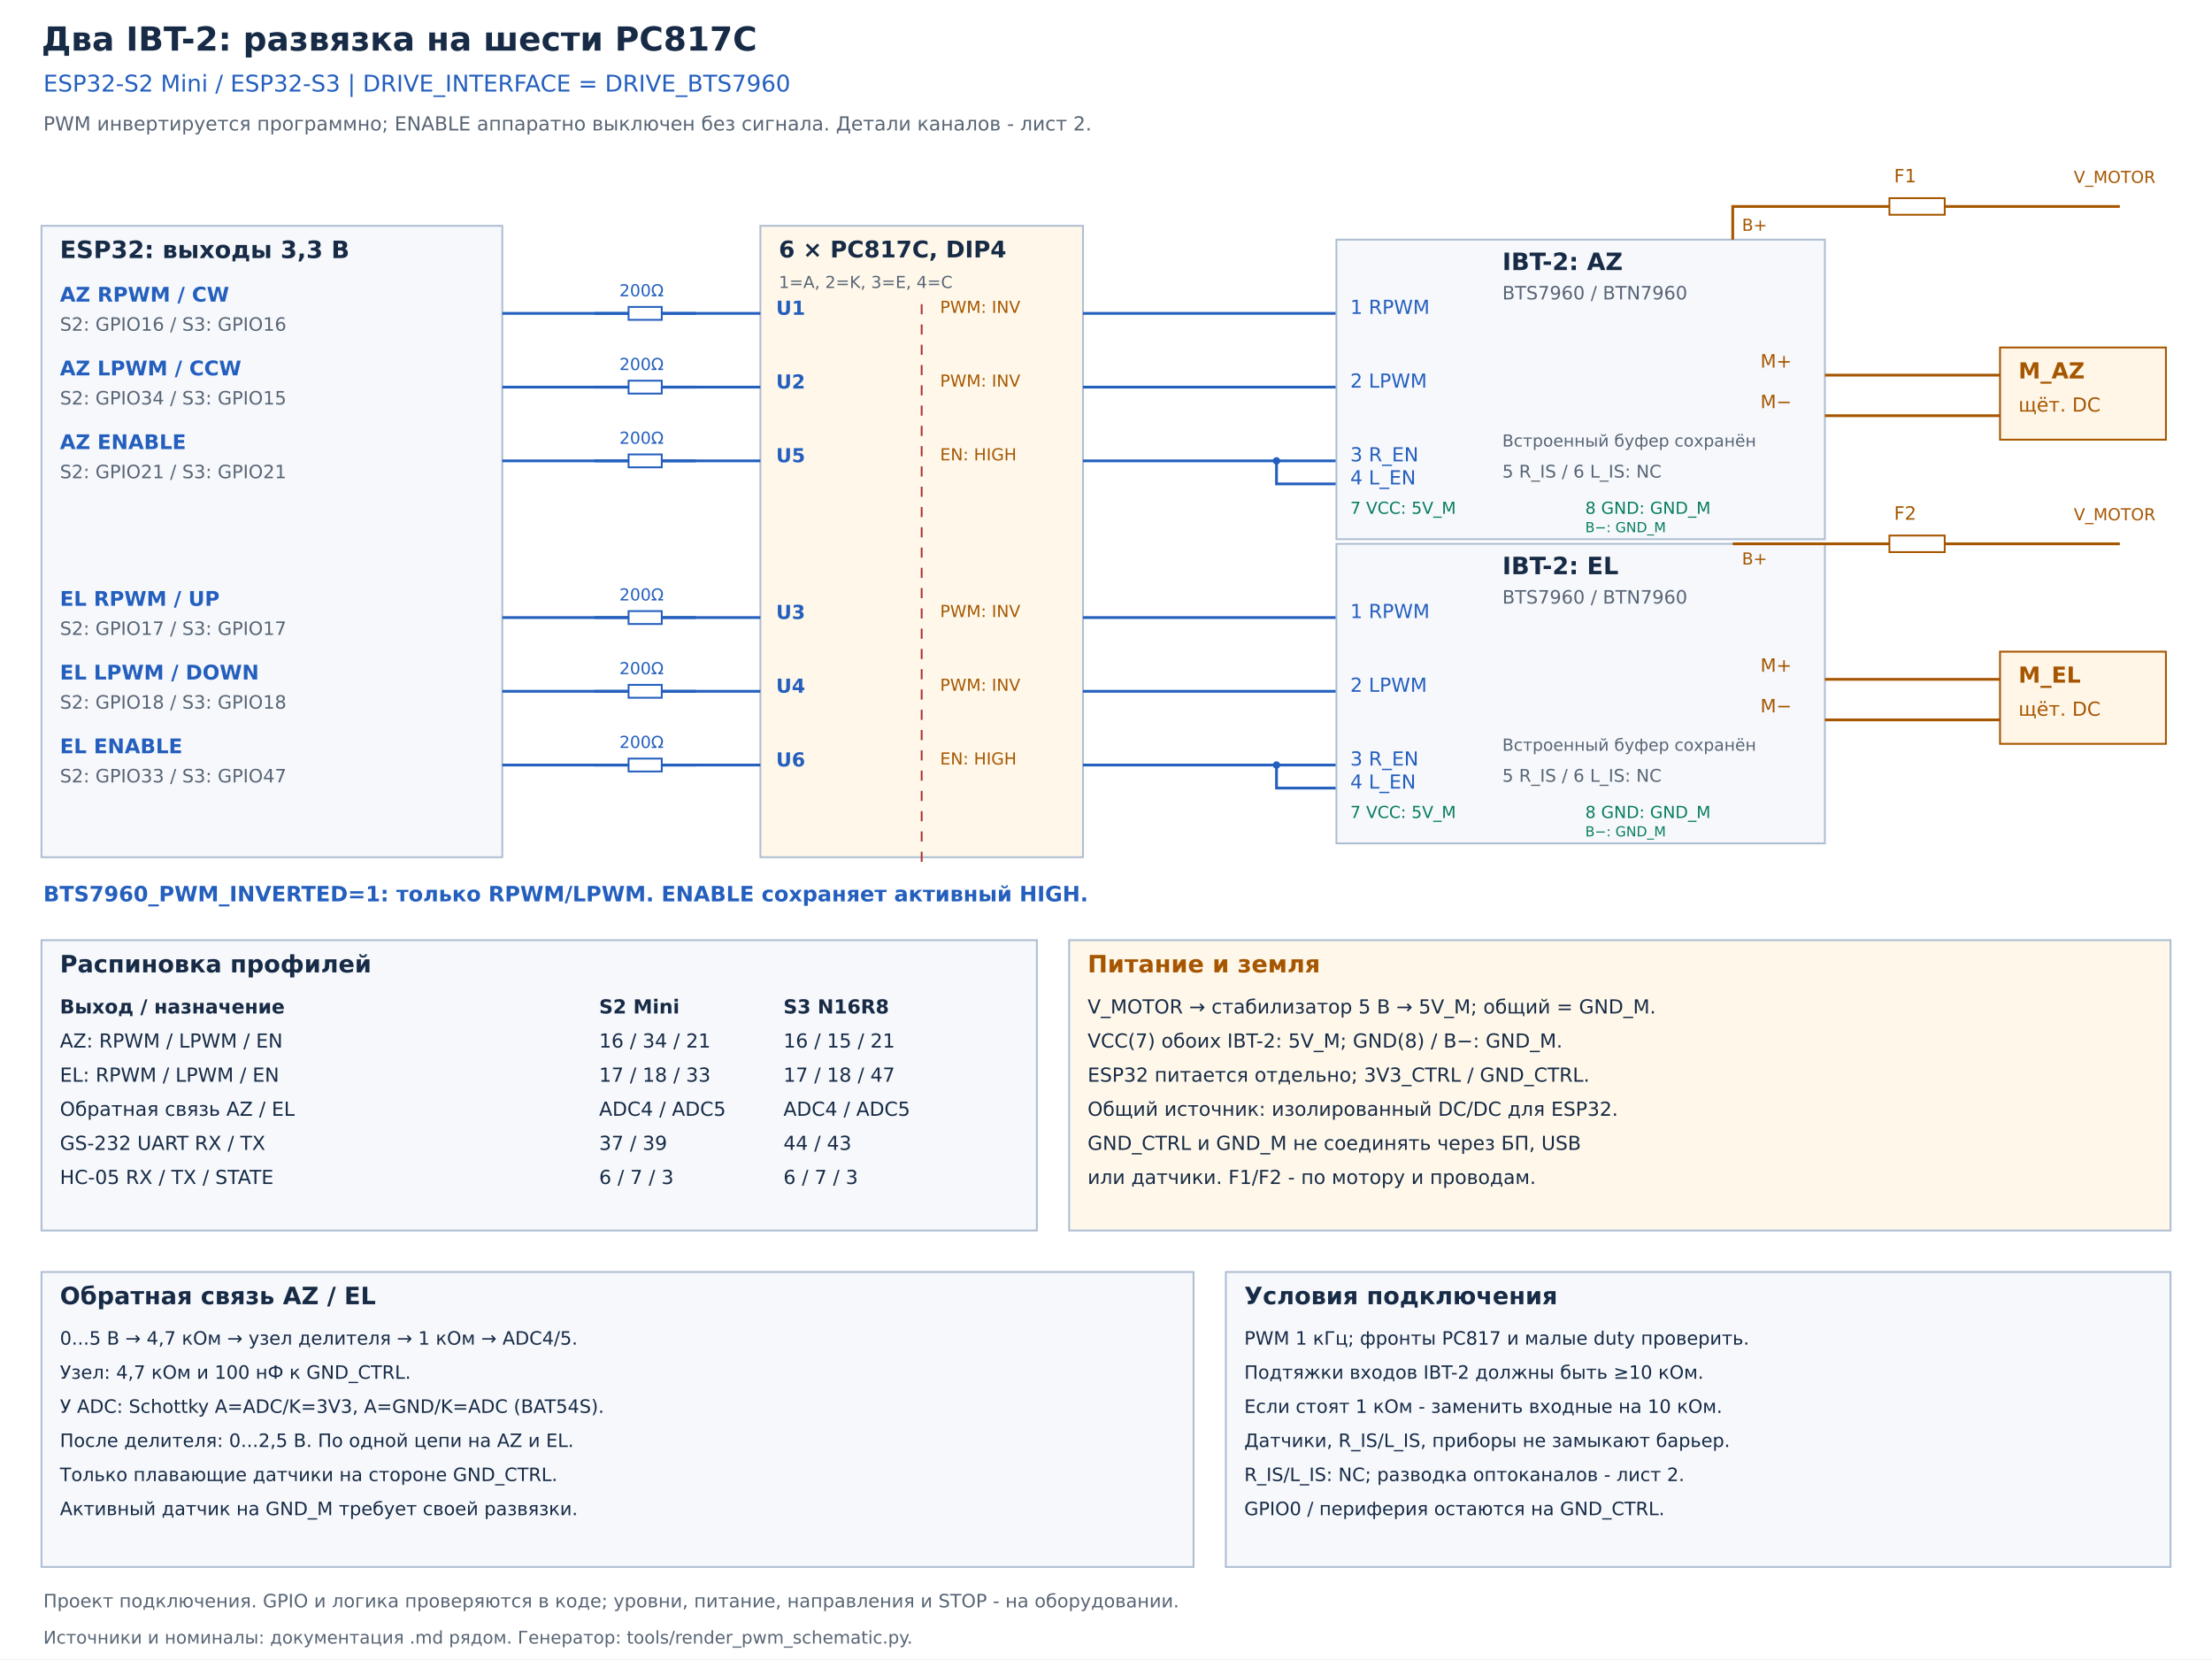
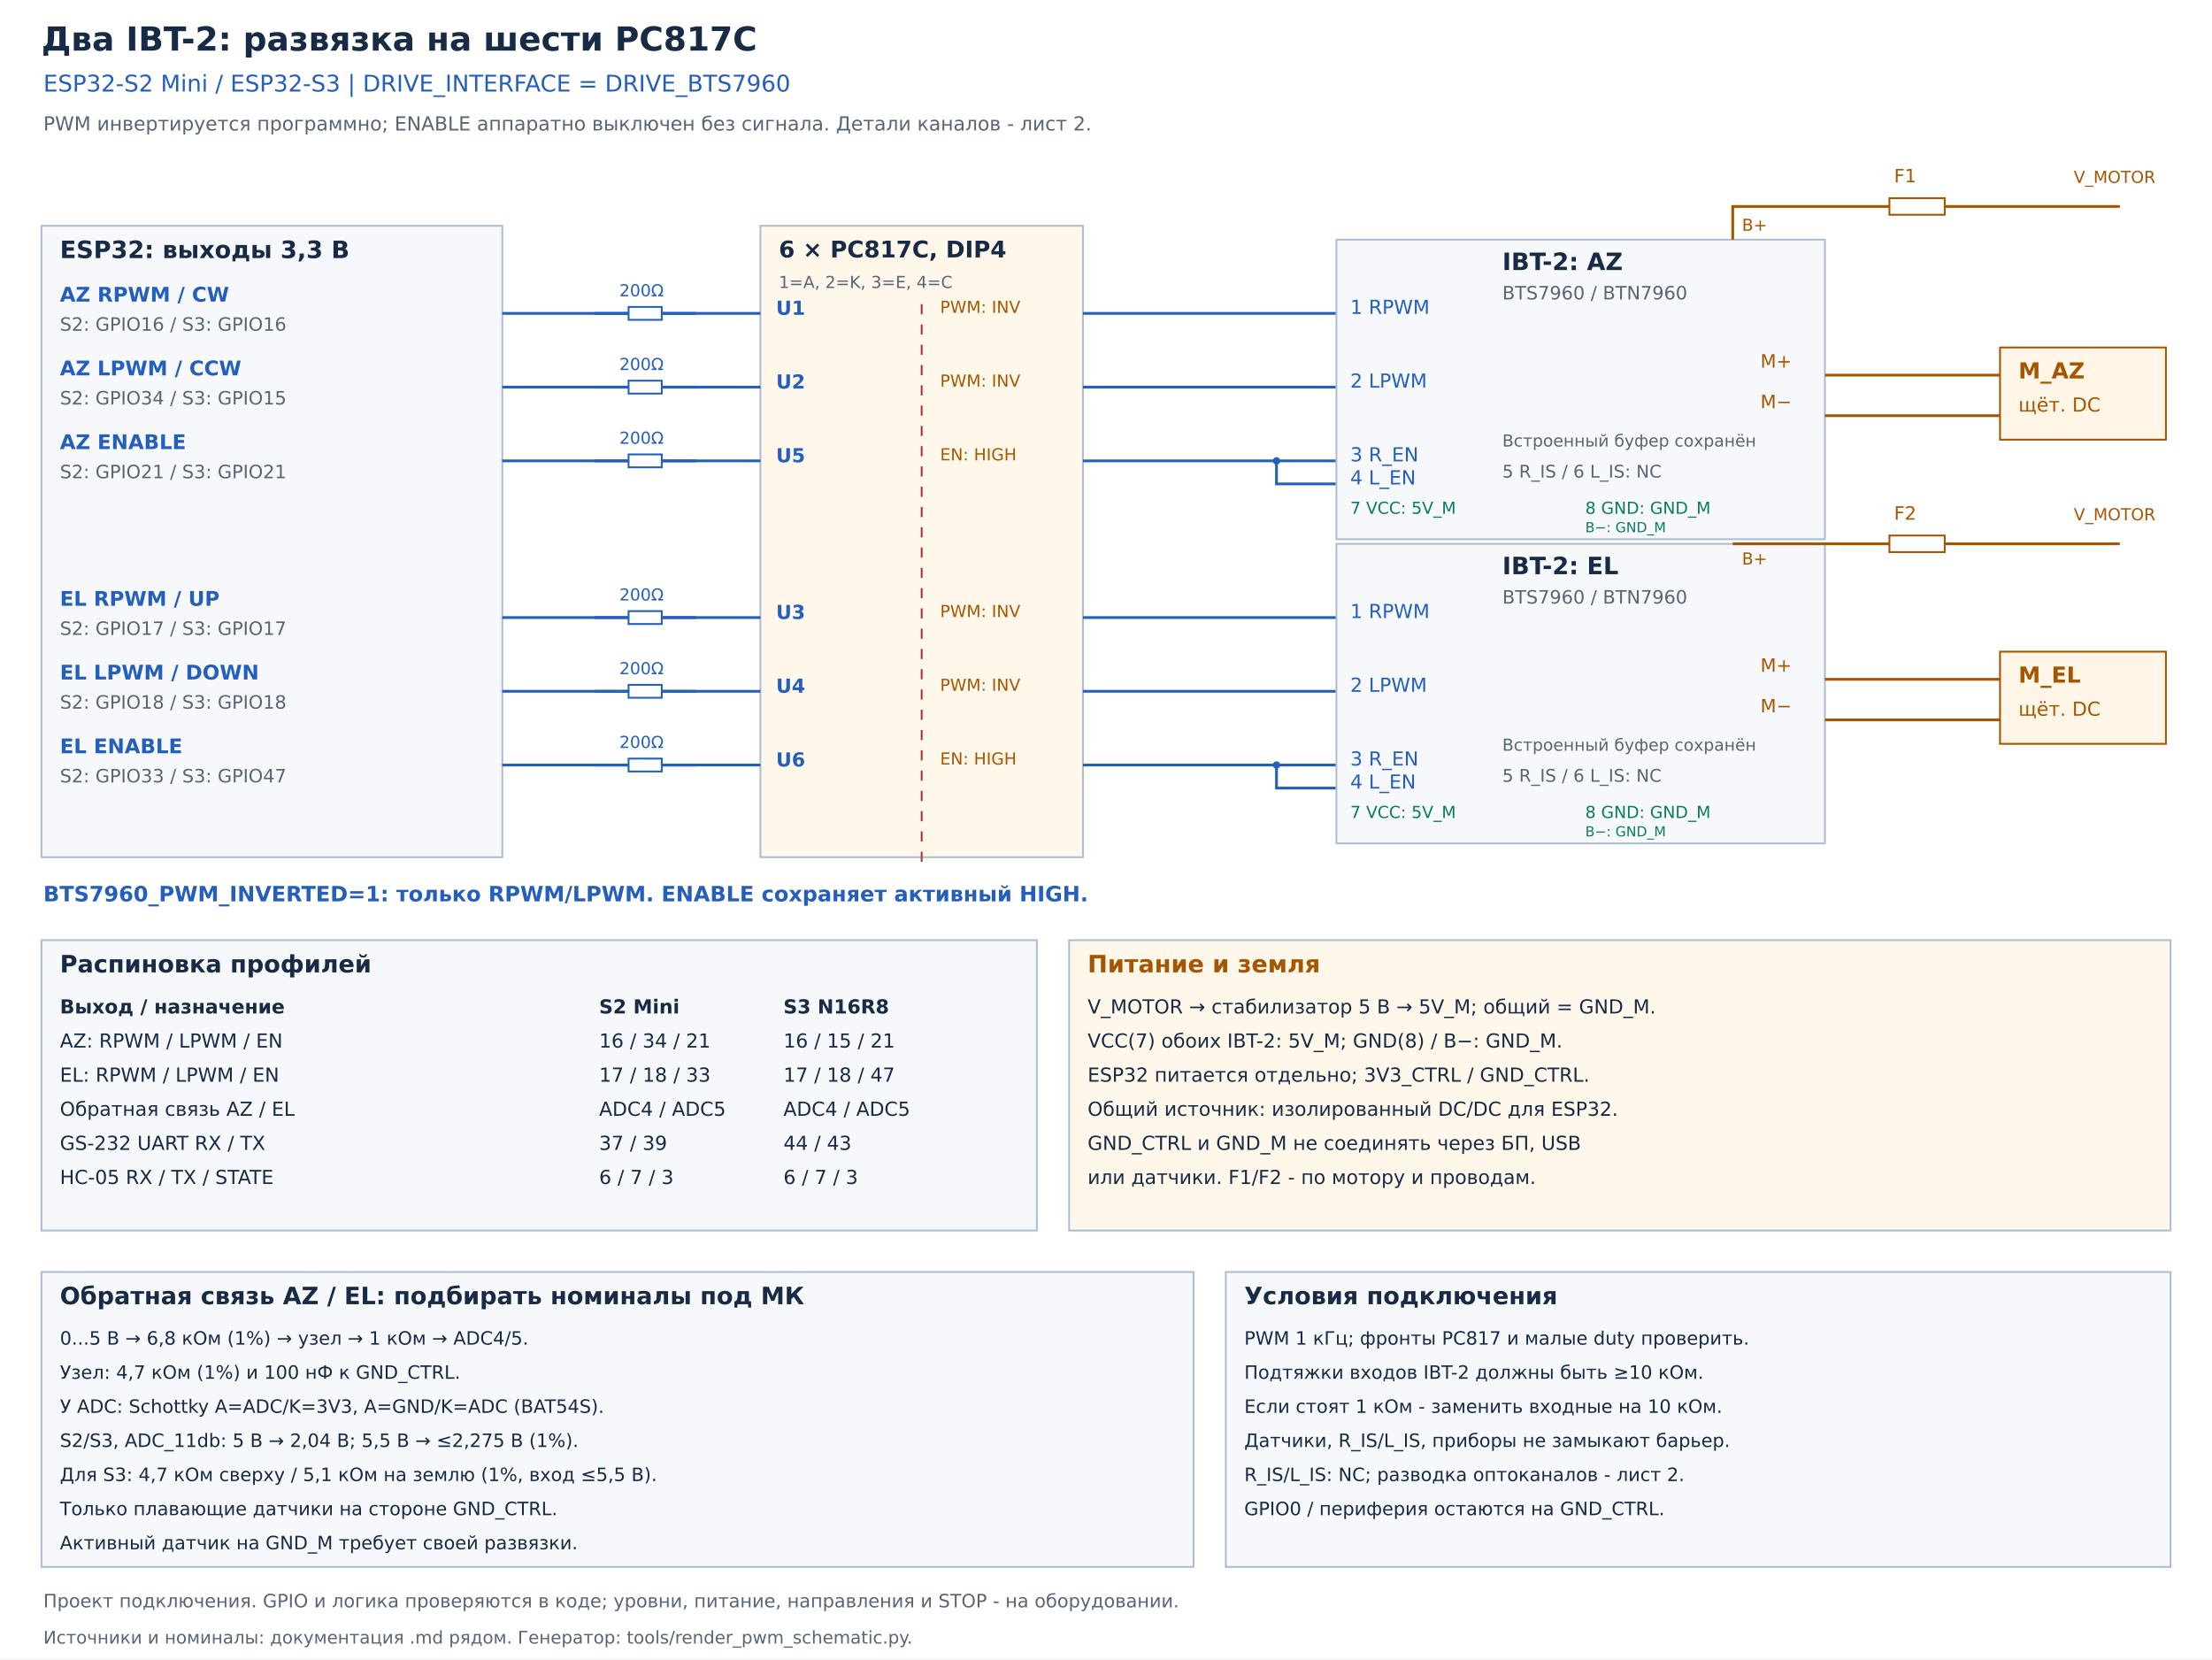
<svg xmlns="http://www.w3.org/2000/svg" width="2400" height="1800" viewBox="0 0 2400 1800">
  <rect width="100%" height="100%" fill="white" />
  <text x="45" y="30" dominant-baseline="text-before-edge" font-family="DejaVu Sans,sans-serif" font-size="36" font-weight="bold" fill="#172b46">Два IBT-2: развязка на шести PC817C</text>
  <text x="47" y="82" dominant-baseline="text-before-edge" font-family="DejaVu Sans,sans-serif" font-size="25" font-weight="normal" fill="#245fbe">ESP32-S2 Mini / ESP32-S3  |  DRIVE_INTERFACE = DRIVE_BTS7960</text>
  <text x="47" y="127" dominant-baseline="text-before-edge" font-family="DejaVu Sans,sans-serif" font-size="21" font-weight="normal" fill="#586575">PWM инвертируется программно; ENABLE аппаратно выключен без сигнала. Детали каналов - лист 2.</text>
  <rect x="45" y="245" width="500" height="685" fill="#f6f8fc" stroke="#aebed2" stroke-width="2" />
  <text x="65" y="262" dominant-baseline="text-before-edge" font-family="DejaVu Sans,sans-serif" font-size="26" font-weight="bold" fill="#172b46">ESP32: выходы 3,3 В</text>
  <rect x="825" y="245" width="350" height="685" fill="#fff8ea" stroke="#aebed2" stroke-width="2" />
  <text x="845" y="262" dominant-baseline="text-before-edge" font-family="DejaVu Sans,sans-serif" font-size="25" font-weight="bold" fill="#172b46">6 × PC817C, DIP4</text>
  <text x="845" y="300" dominant-baseline="text-before-edge" font-family="DejaVu Sans,sans-serif" font-size="18" font-weight="normal" fill="#586575">1=A, 2=K, 3=E, 4=C</text>
  <polyline points="1000,330 1000,341" fill="none" stroke="#ac3434" stroke-width="2" />
  <polyline points="1000,352 1000,363" fill="none" stroke="#ac3434" stroke-width="2" />
  <polyline points="1000,374 1000,385" fill="none" stroke="#ac3434" stroke-width="2" />
  <polyline points="1000,396 1000,407" fill="none" stroke="#ac3434" stroke-width="2" />
  <polyline points="1000,418 1000,429" fill="none" stroke="#ac3434" stroke-width="2" />
  <polyline points="1000,440 1000,451" fill="none" stroke="#ac3434" stroke-width="2" />
  <polyline points="1000,462 1000,473" fill="none" stroke="#ac3434" stroke-width="2" />
  <polyline points="1000,484 1000,495" fill="none" stroke="#ac3434" stroke-width="2" />
  <polyline points="1000,506 1000,517" fill="none" stroke="#ac3434" stroke-width="2" />
  <polyline points="1000,528 1000,539" fill="none" stroke="#ac3434" stroke-width="2" />
  <polyline points="1000,550 1000,561" fill="none" stroke="#ac3434" stroke-width="2" />
  <polyline points="1000,572 1000,583" fill="none" stroke="#ac3434" stroke-width="2" />
  <polyline points="1000,594 1000,605" fill="none" stroke="#ac3434" stroke-width="2" />
  <polyline points="1000,616 1000,627" fill="none" stroke="#ac3434" stroke-width="2" />
  <polyline points="1000,638 1000,649" fill="none" stroke="#ac3434" stroke-width="2" />
  <polyline points="1000,660 1000,671" fill="none" stroke="#ac3434" stroke-width="2" />
  <polyline points="1000,682 1000,693" fill="none" stroke="#ac3434" stroke-width="2" />
  <polyline points="1000,704 1000,715" fill="none" stroke="#ac3434" stroke-width="2" />
  <polyline points="1000,726 1000,737" fill="none" stroke="#ac3434" stroke-width="2" />
  <polyline points="1000,748 1000,759" fill="none" stroke="#ac3434" stroke-width="2" />
  <polyline points="1000,770 1000,781" fill="none" stroke="#ac3434" stroke-width="2" />
  <polyline points="1000,792 1000,803" fill="none" stroke="#ac3434" stroke-width="2" />
  <polyline points="1000,814 1000,825" fill="none" stroke="#ac3434" stroke-width="2" />
  <polyline points="1000,836 1000,847" fill="none" stroke="#ac3434" stroke-width="2" />
  <polyline points="1000,858 1000,869" fill="none" stroke="#ac3434" stroke-width="2" />
  <polyline points="1000,880 1000,891" fill="none" stroke="#ac3434" stroke-width="2" />
  <polyline points="1000,902 1000,913" fill="none" stroke="#ac3434" stroke-width="2" />
  <polyline points="1000,924 1000,935" fill="none" stroke="#ac3434" stroke-width="2" />
  <text x="65" y="312" dominant-baseline="text-before-edge" font-family="DejaVu Sans,sans-serif" font-size="22" font-weight="bold" fill="#245fbe">AZ RPWM / CW</text>
  <text x="65" y="345" dominant-baseline="text-before-edge" font-family="DejaVu Sans,sans-serif" font-size="20" font-weight="normal" fill="#586575">S2: GPIO16 / S3: GPIO16</text>
  <polyline points="545,340 825,340" fill="none" stroke="#245fbe" stroke-width="3" />
  <polyline points="645,340 682.0,340" fill="none" stroke="#245fbe" stroke-width="3" />
  <rect x="682.0" y="333" width="36" height="14" fill="white" stroke="#245fbe" stroke-width="2" />
  <polyline points="718.0,340 755,340" fill="none" stroke="#245fbe" stroke-width="3" />
  <text x="672.0" y="309" dominant-baseline="text-before-edge" font-family="DejaVu Sans,sans-serif" font-size="18" font-weight="normal" fill="#245fbe">200Ω</text>
  <text x="842" y="327" dominant-baseline="text-before-edge" font-family="DejaVu Sans,sans-serif" font-size="21" font-weight="bold" fill="#245fbe">U1</text>
  <text x="1020" y="327" dominant-baseline="text-before-edge" font-family="DejaVu Sans,sans-serif" font-size="18" font-weight="normal" fill="#a65600">PWM: INV</text>
  <polyline points="1175,340 1450,340" fill="none" stroke="#245fbe" stroke-width="3" />
  <text x="65" y="392" dominant-baseline="text-before-edge" font-family="DejaVu Sans,sans-serif" font-size="22" font-weight="bold" fill="#245fbe">AZ LPWM / CCW</text>
  <text x="65" y="425" dominant-baseline="text-before-edge" font-family="DejaVu Sans,sans-serif" font-size="20" font-weight="normal" fill="#586575">S2: GPIO34 / S3: GPIO15</text>
  <polyline points="545,420 825,420" fill="none" stroke="#245fbe" stroke-width="3" />
  <polyline points="645,420 682.0,420" fill="none" stroke="#245fbe" stroke-width="3" />
  <rect x="682.0" y="413" width="36" height="14" fill="white" stroke="#245fbe" stroke-width="2" />
  <polyline points="718.0,420 755,420" fill="none" stroke="#245fbe" stroke-width="3" />
  <text x="672.0" y="389" dominant-baseline="text-before-edge" font-family="DejaVu Sans,sans-serif" font-size="18" font-weight="normal" fill="#245fbe">200Ω</text>
  <text x="842" y="407" dominant-baseline="text-before-edge" font-family="DejaVu Sans,sans-serif" font-size="21" font-weight="bold" fill="#245fbe">U2</text>
  <text x="1020" y="407" dominant-baseline="text-before-edge" font-family="DejaVu Sans,sans-serif" font-size="18" font-weight="normal" fill="#a65600">PWM: INV</text>
  <polyline points="1175,420 1450,420" fill="none" stroke="#245fbe" stroke-width="3" />
  <text x="65" y="472" dominant-baseline="text-before-edge" font-family="DejaVu Sans,sans-serif" font-size="22" font-weight="bold" fill="#245fbe">AZ ENABLE</text>
  <text x="65" y="505" dominant-baseline="text-before-edge" font-family="DejaVu Sans,sans-serif" font-size="20" font-weight="normal" fill="#586575">S2: GPIO21 / S3: GPIO21</text>
  <polyline points="545,500 825,500" fill="none" stroke="#245fbe" stroke-width="3" />
  <polyline points="645,500 682.0,500" fill="none" stroke="#245fbe" stroke-width="3" />
  <rect x="682.0" y="493" width="36" height="14" fill="white" stroke="#245fbe" stroke-width="2" />
  <polyline points="718.0,500 755,500" fill="none" stroke="#245fbe" stroke-width="3" />
  <text x="672.0" y="469" dominant-baseline="text-before-edge" font-family="DejaVu Sans,sans-serif" font-size="18" font-weight="normal" fill="#245fbe">200Ω</text>
  <text x="842" y="487" dominant-baseline="text-before-edge" font-family="DejaVu Sans,sans-serif" font-size="21" font-weight="bold" fill="#245fbe">U5</text>
  <text x="1020" y="487" dominant-baseline="text-before-edge" font-family="DejaVu Sans,sans-serif" font-size="18" font-weight="normal" fill="#a65600">EN: HIGH</text>
  <polyline points="1175,500 1450,500" fill="none" stroke="#245fbe" stroke-width="3" />
  <circle cx="1385" cy="500" r="4" fill="#245fbe" />
  <polyline points="1385,500 1385,525 1450,525" fill="none" stroke="#245fbe" stroke-width="3" />
  <text x="65" y="642" dominant-baseline="text-before-edge" font-family="DejaVu Sans,sans-serif" font-size="22" font-weight="bold" fill="#245fbe">EL RPWM / UP</text>
  <text x="65" y="675" dominant-baseline="text-before-edge" font-family="DejaVu Sans,sans-serif" font-size="20" font-weight="normal" fill="#586575">S2: GPIO17 / S3: GPIO17</text>
  <polyline points="545,670 825,670" fill="none" stroke="#245fbe" stroke-width="3" />
  <polyline points="645,670 682.0,670" fill="none" stroke="#245fbe" stroke-width="3" />
  <rect x="682.0" y="663" width="36" height="14" fill="white" stroke="#245fbe" stroke-width="2" />
  <polyline points="718.0,670 755,670" fill="none" stroke="#245fbe" stroke-width="3" />
  <text x="672.0" y="639" dominant-baseline="text-before-edge" font-family="DejaVu Sans,sans-serif" font-size="18" font-weight="normal" fill="#245fbe">200Ω</text>
  <text x="842" y="657" dominant-baseline="text-before-edge" font-family="DejaVu Sans,sans-serif" font-size="21" font-weight="bold" fill="#245fbe">U3</text>
  <text x="1020" y="657" dominant-baseline="text-before-edge" font-family="DejaVu Sans,sans-serif" font-size="18" font-weight="normal" fill="#a65600">PWM: INV</text>
  <polyline points="1175,670 1450,670" fill="none" stroke="#245fbe" stroke-width="3" />
  <text x="65" y="722" dominant-baseline="text-before-edge" font-family="DejaVu Sans,sans-serif" font-size="22" font-weight="bold" fill="#245fbe">EL LPWM / DOWN</text>
  <text x="65" y="755" dominant-baseline="text-before-edge" font-family="DejaVu Sans,sans-serif" font-size="20" font-weight="normal" fill="#586575">S2: GPIO18 / S3: GPIO18</text>
  <polyline points="545,750 825,750" fill="none" stroke="#245fbe" stroke-width="3" />
  <polyline points="645,750 682.0,750" fill="none" stroke="#245fbe" stroke-width="3" />
  <rect x="682.0" y="743" width="36" height="14" fill="white" stroke="#245fbe" stroke-width="2" />
  <polyline points="718.0,750 755,750" fill="none" stroke="#245fbe" stroke-width="3" />
  <text x="672.0" y="719" dominant-baseline="text-before-edge" font-family="DejaVu Sans,sans-serif" font-size="18" font-weight="normal" fill="#245fbe">200Ω</text>
  <text x="842" y="737" dominant-baseline="text-before-edge" font-family="DejaVu Sans,sans-serif" font-size="21" font-weight="bold" fill="#245fbe">U4</text>
  <text x="1020" y="737" dominant-baseline="text-before-edge" font-family="DejaVu Sans,sans-serif" font-size="18" font-weight="normal" fill="#a65600">PWM: INV</text>
  <polyline points="1175,750 1450,750" fill="none" stroke="#245fbe" stroke-width="3" />
  <text x="65" y="802" dominant-baseline="text-before-edge" font-family="DejaVu Sans,sans-serif" font-size="22" font-weight="bold" fill="#245fbe">EL ENABLE</text>
  <text x="65" y="835" dominant-baseline="text-before-edge" font-family="DejaVu Sans,sans-serif" font-size="20" font-weight="normal" fill="#586575">S2: GPIO33 / S3: GPIO47</text>
  <polyline points="545,830 825,830" fill="none" stroke="#245fbe" stroke-width="3" />
  <polyline points="645,830 682.0,830" fill="none" stroke="#245fbe" stroke-width="3" />
  <rect x="682.0" y="823" width="36" height="14" fill="white" stroke="#245fbe" stroke-width="2" />
  <polyline points="718.0,830 755,830" fill="none" stroke="#245fbe" stroke-width="3" />
  <text x="672.0" y="799" dominant-baseline="text-before-edge" font-family="DejaVu Sans,sans-serif" font-size="18" font-weight="normal" fill="#245fbe">200Ω</text>
  <text x="842" y="817" dominant-baseline="text-before-edge" font-family="DejaVu Sans,sans-serif" font-size="21" font-weight="bold" fill="#245fbe">U6</text>
  <text x="1020" y="817" dominant-baseline="text-before-edge" font-family="DejaVu Sans,sans-serif" font-size="18" font-weight="normal" fill="#a65600">EN: HIGH</text>
  <polyline points="1175,830 1450,830" fill="none" stroke="#245fbe" stroke-width="3" />
  <circle cx="1385" cy="830" r="4" fill="#245fbe" />
  <polyline points="1385,830 1385,855 1450,855" fill="none" stroke="#245fbe" stroke-width="3" />
  <rect x="1450" y="260" width="530" height="325" fill="#f6f8fc" stroke="#aebed2" stroke-width="2" />
  <text x="1630" y="275" dominant-baseline="text-before-edge" font-family="DejaVu Sans,sans-serif" font-size="26" font-weight="bold" fill="#172b46">IBT-2: AZ</text>
  <text x="1630" y="311" dominant-baseline="text-before-edge" font-family="DejaVu Sans,sans-serif" font-size="20" font-weight="normal" fill="#586575">BTS7960 / BTN7960</text>
  <text x="1465" y="326" dominant-baseline="text-before-edge" font-family="DejaVu Sans,sans-serif" font-size="21" font-weight="normal" fill="#245fbe">1 RPWM</text>
  <text x="1465" y="406" dominant-baseline="text-before-edge" font-family="DejaVu Sans,sans-serif" font-size="21" font-weight="normal" fill="#245fbe">2 LPWM</text>
  <text x="1465" y="486" dominant-baseline="text-before-edge" font-family="DejaVu Sans,sans-serif" font-size="21" font-weight="normal" fill="#245fbe">3 R_EN</text>
  <text x="1465" y="511" dominant-baseline="text-before-edge" font-family="DejaVu Sans,sans-serif" font-size="21" font-weight="normal" fill="#245fbe">4 L_EN</text>
  <text x="1630" y="472" dominant-baseline="text-before-edge" font-family="DejaVu Sans,sans-serif" font-size="18" font-weight="normal" fill="#586575">Встроенный буфер сохранён</text>
  <text x="1630" y="505" dominant-baseline="text-before-edge" font-family="DejaVu Sans,sans-serif" font-size="19" font-weight="normal" fill="#586575">5 R_IS / 6 L_IS: NC</text>
  <text x="1465" y="545" dominant-baseline="text-before-edge" font-family="DejaVu Sans,sans-serif" font-size="18" font-weight="normal" fill="#087c60">7 VCC: 5V_M</text>
  <text x="1720" y="545" dominant-baseline="text-before-edge" font-family="DejaVu Sans,sans-serif" font-size="18" font-weight="normal" fill="#087c60">8 GND: GND_M</text>
  <text x="1720" y="567" dominant-baseline="text-before-edge" font-family="DejaVu Sans,sans-serif" font-size="15" font-weight="normal" fill="#087c60">B−: GND_M</text>
  <polyline points="1880,260 1880,224 2300,224" fill="none" stroke="#a65600" stroke-width="3" />
  <rect x="2050" y="215" width="60" height="18" fill="white" stroke="#a65600" stroke-width="2" />
  <text x="2055" y="184" dominant-baseline="text-before-edge" font-family="DejaVu Sans,sans-serif" font-size="20" font-weight="normal" fill="#a65600">F1</text>
  <text x="2250" y="186" dominant-baseline="text-before-edge" font-family="DejaVu Sans,sans-serif" font-size="18" font-weight="normal" fill="#a65600">V_MOTOR</text>
  <text x="1890" y="238" dominant-baseline="text-before-edge" font-family="DejaVu Sans,sans-serif" font-size="18" font-weight="normal" fill="#a65600">B+</text>
  <rect x="2170" y="377" width="180" height="100" fill="#fff6e8" stroke="#a65600" stroke-width="2" />
  <text x="2190" y="394" dominant-baseline="text-before-edge" font-family="DejaVu Sans,sans-serif" font-size="24" font-weight="bold" fill="#a65600">M_AZ</text>
  <text x="2190" y="432" dominant-baseline="text-before-edge" font-family="DejaVu Sans,sans-serif" font-size="21" font-weight="normal" fill="#a65600">щёт. DC</text>
  <text x="1910" y="385" dominant-baseline="text-before-edge" font-family="DejaVu Sans,sans-serif" font-size="20" font-weight="normal" fill="#a65600">M+</text>
  <polyline points="1980,407 2170,407" fill="none" stroke="#a65600" stroke-width="3" />
  <text x="1910" y="429" dominant-baseline="text-before-edge" font-family="DejaVu Sans,sans-serif" font-size="20" font-weight="normal" fill="#a65600">M−</text>
  <polyline points="1980,451 2170,451" fill="none" stroke="#a65600" stroke-width="3" />
  <rect x="1450" y="590" width="530" height="325" fill="#f6f8fc" stroke="#aebed2" stroke-width="2" />
  <text x="1630" y="605" dominant-baseline="text-before-edge" font-family="DejaVu Sans,sans-serif" font-size="26" font-weight="bold" fill="#172b46">IBT-2: EL</text>
  <text x="1630" y="641" dominant-baseline="text-before-edge" font-family="DejaVu Sans,sans-serif" font-size="20" font-weight="normal" fill="#586575">BTS7960 / BTN7960</text>
  <text x="1465" y="656" dominant-baseline="text-before-edge" font-family="DejaVu Sans,sans-serif" font-size="21" font-weight="normal" fill="#245fbe">1 RPWM</text>
  <text x="1465" y="736" dominant-baseline="text-before-edge" font-family="DejaVu Sans,sans-serif" font-size="21" font-weight="normal" fill="#245fbe">2 LPWM</text>
  <text x="1465" y="816" dominant-baseline="text-before-edge" font-family="DejaVu Sans,sans-serif" font-size="21" font-weight="normal" fill="#245fbe">3 R_EN</text>
  <text x="1465" y="841" dominant-baseline="text-before-edge" font-family="DejaVu Sans,sans-serif" font-size="21" font-weight="normal" fill="#245fbe">4 L_EN</text>
  <text x="1630" y="802" dominant-baseline="text-before-edge" font-family="DejaVu Sans,sans-serif" font-size="18" font-weight="normal" fill="#586575">Встроенный буфер сохранён</text>
  <text x="1630" y="835" dominant-baseline="text-before-edge" font-family="DejaVu Sans,sans-serif" font-size="19" font-weight="normal" fill="#586575">5 R_IS / 6 L_IS: NC</text>
  <text x="1465" y="875" dominant-baseline="text-before-edge" font-family="DejaVu Sans,sans-serif" font-size="18" font-weight="normal" fill="#087c60">7 VCC: 5V_M</text>
  <text x="1720" y="875" dominant-baseline="text-before-edge" font-family="DejaVu Sans,sans-serif" font-size="18" font-weight="normal" fill="#087c60">8 GND: GND_M</text>
  <text x="1720" y="897" dominant-baseline="text-before-edge" font-family="DejaVu Sans,sans-serif" font-size="15" font-weight="normal" fill="#087c60">B−: GND_M</text>
  <polyline points="1880,590 1880,590 2300,590" fill="none" stroke="#a65600" stroke-width="3" />
  <rect x="2050" y="581" width="60" height="18" fill="white" stroke="#a65600" stroke-width="2" />
  <text x="2055" y="550" dominant-baseline="text-before-edge" font-family="DejaVu Sans,sans-serif" font-size="20" font-weight="normal" fill="#a65600">F2</text>
  <text x="2250" y="552" dominant-baseline="text-before-edge" font-family="DejaVu Sans,sans-serif" font-size="18" font-weight="normal" fill="#a65600">V_MOTOR</text>
  <text x="1890" y="600" dominant-baseline="text-before-edge" font-family="DejaVu Sans,sans-serif" font-size="18" font-weight="normal" fill="#a65600">B+</text>
  <rect x="2170" y="707" width="180" height="100" fill="#fff6e8" stroke="#a65600" stroke-width="2" />
  <text x="2190" y="724" dominant-baseline="text-before-edge" font-family="DejaVu Sans,sans-serif" font-size="24" font-weight="bold" fill="#a65600">M_EL</text>
  <text x="2190" y="762" dominant-baseline="text-before-edge" font-family="DejaVu Sans,sans-serif" font-size="21" font-weight="normal" fill="#a65600">щёт. DC</text>
  <text x="1910" y="715" dominant-baseline="text-before-edge" font-family="DejaVu Sans,sans-serif" font-size="20" font-weight="normal" fill="#a65600">M+</text>
  <polyline points="1980,737 2170,737" fill="none" stroke="#a65600" stroke-width="3" />
  <text x="1910" y="759" dominant-baseline="text-before-edge" font-family="DejaVu Sans,sans-serif" font-size="20" font-weight="normal" fill="#a65600">M−</text>
  <polyline points="1980,781 2170,781" fill="none" stroke="#a65600" stroke-width="3" />
  <text x="47" y="962" dominant-baseline="text-before-edge" font-family="DejaVu Sans,sans-serif" font-size="23" font-weight="bold" fill="#245fbe">BTS7960_PWM_INVERTED=1: только RPWM/LPWM. ENABLE сохраняет активный HIGH.</text>
  <rect x="45" y="1020" width="1080" height="315" fill="#f6f8fc" stroke="#aebed2" stroke-width="2" />
  <text x="65" y="1037" dominant-baseline="text-before-edge" font-family="DejaVu Sans,sans-serif" font-size="26" font-weight="bold" fill="#172b46">Распиновка профилей</text>
  <text x="65" y="1085" dominant-baseline="text-before-edge" font-family="DejaVu Sans,sans-serif" font-size="21" font-weight="bold" fill="#172b46">Выход / назначение</text>
  <text x="650" y="1085" dominant-baseline="text-before-edge" font-family="DejaVu Sans,sans-serif" font-size="21" font-weight="bold" fill="#172b46">S2 Mini</text>
  <text x="850" y="1085" dominant-baseline="text-before-edge" font-family="DejaVu Sans,sans-serif" font-size="21" font-weight="bold" fill="#172b46">S3 N16R8</text>
  <text x="65" y="1122" dominant-baseline="text-before-edge" font-family="DejaVu Sans,sans-serif" font-size="21" font-weight="normal" fill="#172b46">AZ: RPWM / LPWM / EN</text>
  <text x="650" y="1122" dominant-baseline="text-before-edge" font-family="DejaVu Sans,sans-serif" font-size="21" font-weight="normal" fill="#172b46">16 / 34 / 21</text>
  <text x="850" y="1122" dominant-baseline="text-before-edge" font-family="DejaVu Sans,sans-serif" font-size="21" font-weight="normal" fill="#172b46">16 / 15 / 21</text>
  <text x="65" y="1159" dominant-baseline="text-before-edge" font-family="DejaVu Sans,sans-serif" font-size="21" font-weight="normal" fill="#172b46">EL: RPWM / LPWM / EN</text>
  <text x="650" y="1159" dominant-baseline="text-before-edge" font-family="DejaVu Sans,sans-serif" font-size="21" font-weight="normal" fill="#172b46">17 / 18 / 33</text>
  <text x="850" y="1159" dominant-baseline="text-before-edge" font-family="DejaVu Sans,sans-serif" font-size="21" font-weight="normal" fill="#172b46">17 / 18 / 47</text>
  <text x="65" y="1196" dominant-baseline="text-before-edge" font-family="DejaVu Sans,sans-serif" font-size="21" font-weight="normal" fill="#172b46">Обратная связь AZ / EL</text>
  <text x="650" y="1196" dominant-baseline="text-before-edge" font-family="DejaVu Sans,sans-serif" font-size="21" font-weight="normal" fill="#172b46">ADC4 / ADC5</text>
  <text x="850" y="1196" dominant-baseline="text-before-edge" font-family="DejaVu Sans,sans-serif" font-size="21" font-weight="normal" fill="#172b46">ADC4 / ADC5</text>
  <text x="65" y="1233" dominant-baseline="text-before-edge" font-family="DejaVu Sans,sans-serif" font-size="21" font-weight="normal" fill="#172b46">GS-232 UART RX / TX</text>
  <text x="650" y="1233" dominant-baseline="text-before-edge" font-family="DejaVu Sans,sans-serif" font-size="21" font-weight="normal" fill="#172b46">37 / 39</text>
  <text x="850" y="1233" dominant-baseline="text-before-edge" font-family="DejaVu Sans,sans-serif" font-size="21" font-weight="normal" fill="#172b46">44 / 43</text>
  <text x="65" y="1270" dominant-baseline="text-before-edge" font-family="DejaVu Sans,sans-serif" font-size="21" font-weight="normal" fill="#172b46">HC-05 RX / TX / STATE</text>
  <text x="650" y="1270" dominant-baseline="text-before-edge" font-family="DejaVu Sans,sans-serif" font-size="21" font-weight="normal" fill="#172b46">6 / 7 / 3</text>
  <text x="850" y="1270" dominant-baseline="text-before-edge" font-family="DejaVu Sans,sans-serif" font-size="21" font-weight="normal" fill="#172b46">6 / 7 / 3</text>
  <rect x="1160" y="1020" width="1195" height="315" fill="#fff8ea" stroke="#aebed2" stroke-width="2" />
  <text x="1180" y="1037" dominant-baseline="text-before-edge" font-family="DejaVu Sans,sans-serif" font-size="26" font-weight="bold" fill="#a65600">Питание и земля</text>
  <text x="1180" y="1085" dominant-baseline="text-before-edge" font-family="DejaVu Sans,sans-serif" font-size="21" font-weight="normal" fill="#172b46">V_MOTOR → стабилизатор 5 В → 5V_M; общий = GND_M.</text>
  <text x="1180" y="1122" dominant-baseline="text-before-edge" font-family="DejaVu Sans,sans-serif" font-size="21" font-weight="normal" fill="#172b46">VCC(7) обоих IBT-2: 5V_M; GND(8) / B−: GND_M.</text>
  <text x="1180" y="1159" dominant-baseline="text-before-edge" font-family="DejaVu Sans,sans-serif" font-size="21" font-weight="normal" fill="#172b46">ESP32 питается отдельно; 3V3_CTRL / GND_CTRL.</text>
  <text x="1180" y="1196" dominant-baseline="text-before-edge" font-family="DejaVu Sans,sans-serif" font-size="21" font-weight="normal" fill="#172b46">Общий источник: изолированный DC/DC для ESP32.</text>
  <text x="1180" y="1233" dominant-baseline="text-before-edge" font-family="DejaVu Sans,sans-serif" font-size="21" font-weight="normal" fill="#172b46">GND_CTRL и GND_M не соединять через БП, USB</text>
  <text x="1180" y="1270" dominant-baseline="text-before-edge" font-family="DejaVu Sans,sans-serif" font-size="21" font-weight="normal" fill="#172b46">или датчики. F1/F2 - по мотору и проводам.</text>
  <rect x="45" y="1380" width="1250" height="320" fill="#f6f8fc" stroke="#aebed2" stroke-width="2" />
-   <text x="65" y="1397" dominant-baseline="text-before-edge" font-family="DejaVu Sans,sans-serif" font-size="26" font-weight="bold" fill="#172b46">Обратная связь AZ / EL</text>
-   <text x="65" y="1445" dominant-baseline="text-before-edge" font-family="DejaVu Sans,sans-serif" font-size="20" font-weight="normal" fill="#172b46">0...5 В → 4,7 кОм → узел делителя → 1 кОм → ADC4/5.</text>
-   <text x="65" y="1482" dominant-baseline="text-before-edge" font-family="DejaVu Sans,sans-serif" font-size="20" font-weight="normal" fill="#172b46">Узел: 4,7 кОм и 100 нФ к GND_CTRL.</text>
+   <text x="65" y="1397" dominant-baseline="text-before-edge" font-family="DejaVu Sans,sans-serif" font-size="26" font-weight="bold" fill="#172b46">Обратная связь AZ / EL: подбирать номиналы под МК</text>
+   <text x="65" y="1445" dominant-baseline="text-before-edge" font-family="DejaVu Sans,sans-serif" font-size="20" font-weight="normal" fill="#172b46">0...5 В → 6,8 кОм (1%) → узел → 1 кОм → ADC4/5.</text>
+   <text x="65" y="1482" dominant-baseline="text-before-edge" font-family="DejaVu Sans,sans-serif" font-size="20" font-weight="normal" fill="#172b46">Узел: 4,7 кОм (1%) и 100 нФ к GND_CTRL.</text>
  <text x="65" y="1519" dominant-baseline="text-before-edge" font-family="DejaVu Sans,sans-serif" font-size="20" font-weight="normal" fill="#172b46">У ADC: Schottky A=ADC/K=3V3, A=GND/K=ADC (BAT54S).</text>
-   <text x="65" y="1556" dominant-baseline="text-before-edge" font-family="DejaVu Sans,sans-serif" font-size="20" font-weight="normal" fill="#172b46">После делителя: 0...2,5 В. По одной цепи на AZ и EL.</text>
-   <text x="65" y="1593" dominant-baseline="text-before-edge" font-family="DejaVu Sans,sans-serif" font-size="20" font-weight="normal" fill="#172b46">Только плавающие датчики на стороне GND_CTRL.</text>
-   <text x="65" y="1630" dominant-baseline="text-before-edge" font-family="DejaVu Sans,sans-serif" font-size="20" font-weight="normal" fill="#172b46">Активный датчик на GND_M требует своей развязки.</text>
+   <text x="65" y="1556" dominant-baseline="text-before-edge" font-family="DejaVu Sans,sans-serif" font-size="20" font-weight="normal" fill="#172b46">S2/S3, ADC_11db: 5 В → 2,04 В; 5,5 В → ≤2,275 В (1%).</text>
+   <text x="65" y="1593" dominant-baseline="text-before-edge" font-family="DejaVu Sans,sans-serif" font-size="20" font-weight="normal" fill="#172b46">Для S3: 4,7 кОм сверху / 5,1 кОм на землю (1%, вход ≤5,5 В).</text>
+   <text x="65" y="1630" dominant-baseline="text-before-edge" font-family="DejaVu Sans,sans-serif" font-size="20" font-weight="normal" fill="#172b46">Только плавающие датчики на стороне GND_CTRL.</text>
+   <text x="65" y="1667" dominant-baseline="text-before-edge" font-family="DejaVu Sans,sans-serif" font-size="20" font-weight="normal" fill="#172b46">Активный датчик на GND_M требует своей развязки.</text>
  <rect x="1330" y="1380" width="1025" height="320" fill="#f6f8fc" stroke="#aebed2" stroke-width="2" />
  <text x="1350" y="1397" dominant-baseline="text-before-edge" font-family="DejaVu Sans,sans-serif" font-size="26" font-weight="bold" fill="#172b46">Условия подключения</text>
  <text x="1350" y="1445" dominant-baseline="text-before-edge" font-family="DejaVu Sans,sans-serif" font-size="20" font-weight="normal" fill="#172b46">PWM 1 кГц; фронты PC817 и малые duty проверить.</text>
  <text x="1350" y="1482" dominant-baseline="text-before-edge" font-family="DejaVu Sans,sans-serif" font-size="20" font-weight="normal" fill="#172b46">Подтяжки входов IBT-2 должны быть ≥10 кОм.</text>
  <text x="1350" y="1519" dominant-baseline="text-before-edge" font-family="DejaVu Sans,sans-serif" font-size="20" font-weight="normal" fill="#172b46">Если стоят 1 кОм - заменить входные на 10 кОм.</text>
  <text x="1350" y="1556" dominant-baseline="text-before-edge" font-family="DejaVu Sans,sans-serif" font-size="20" font-weight="normal" fill="#172b46">Датчики, R_IS/L_IS, приборы не замыкают барьер.</text>
  <text x="1350" y="1593" dominant-baseline="text-before-edge" font-family="DejaVu Sans,sans-serif" font-size="20" font-weight="normal" fill="#172b46">R_IS/L_IS: NC; разводка оптоканалов - лист 2.</text>
  <text x="1350" y="1630" dominant-baseline="text-before-edge" font-family="DejaVu Sans,sans-serif" font-size="20" font-weight="normal" fill="#172b46">GPIO0 / периферия остаются на GND_CTRL.</text>
  <text x="47" y="1730" dominant-baseline="text-before-edge" font-family="DejaVu Sans,sans-serif" font-size="20" font-weight="normal" fill="#586575">Проект подключения. GPIO и логика проверяются в коде; уровни, питание, направления и STOP - на оборудовании.</text>
  <text x="47" y="1770" dominant-baseline="text-before-edge" font-family="DejaVu Sans,sans-serif" font-size="19" font-weight="normal" fill="#586575">Источники и номиналы: документация .md рядом. Генератор: tools/render_pwm_schematic.py.</text>
</svg>
